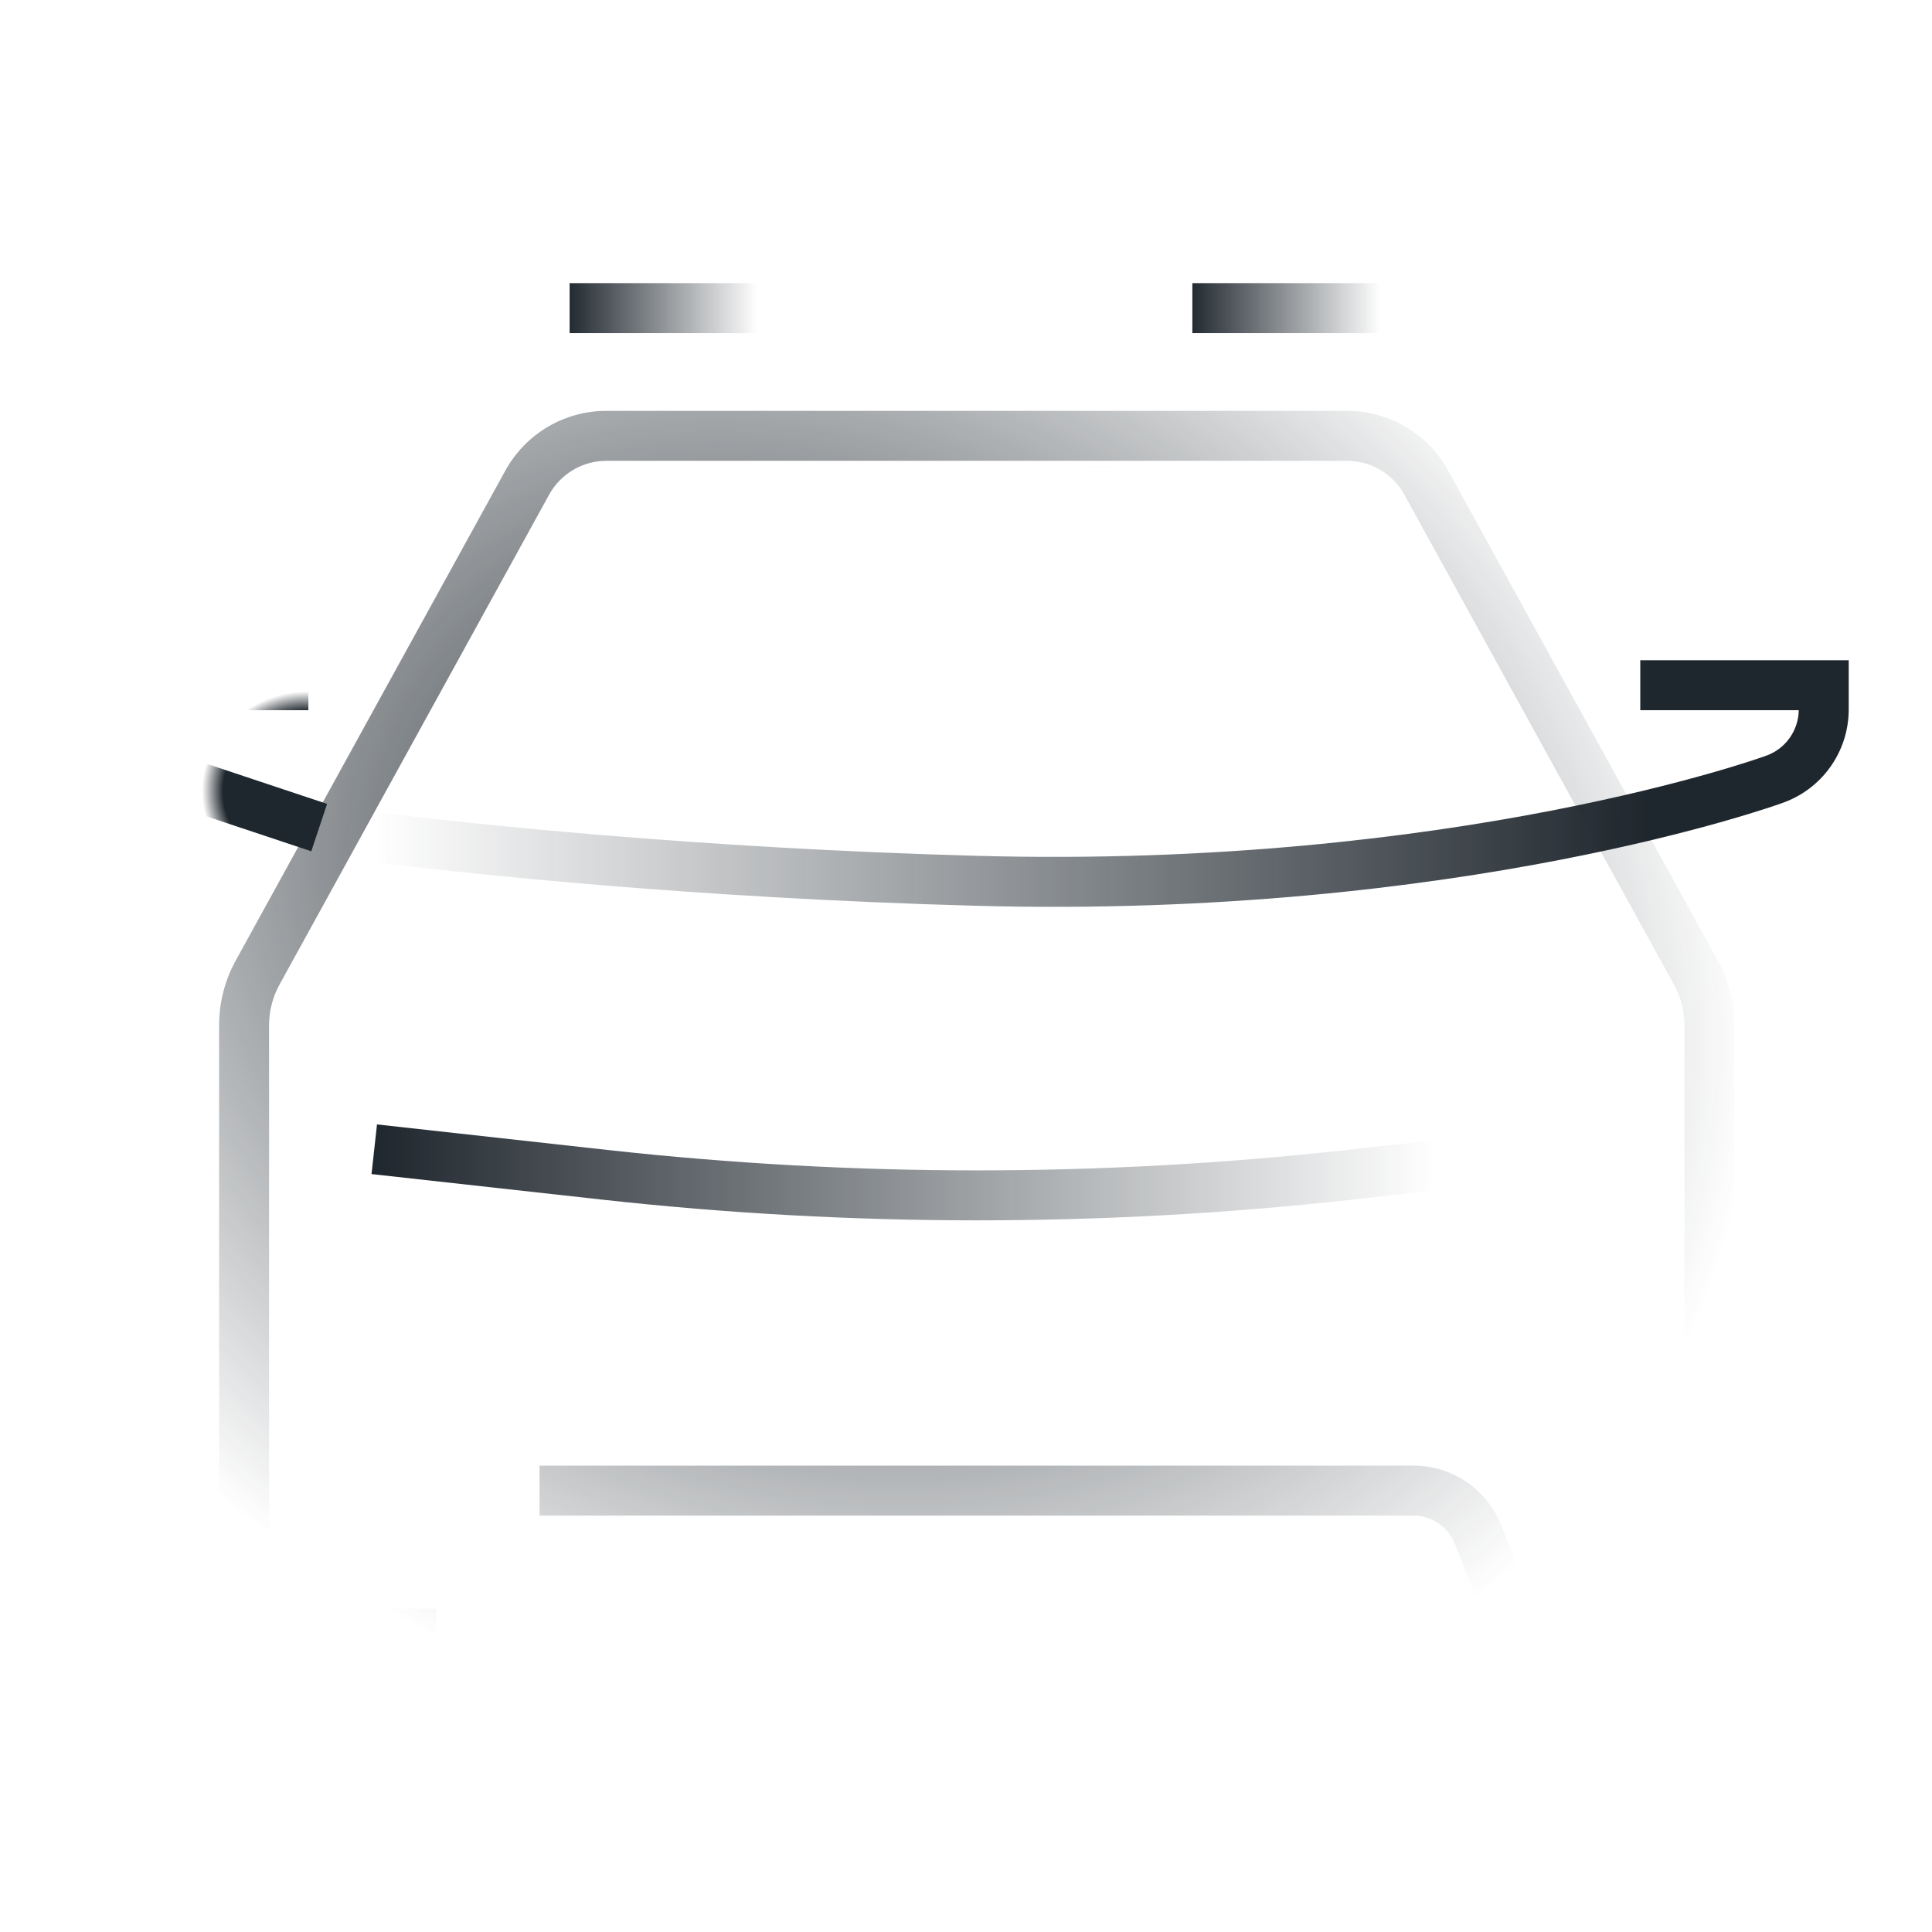
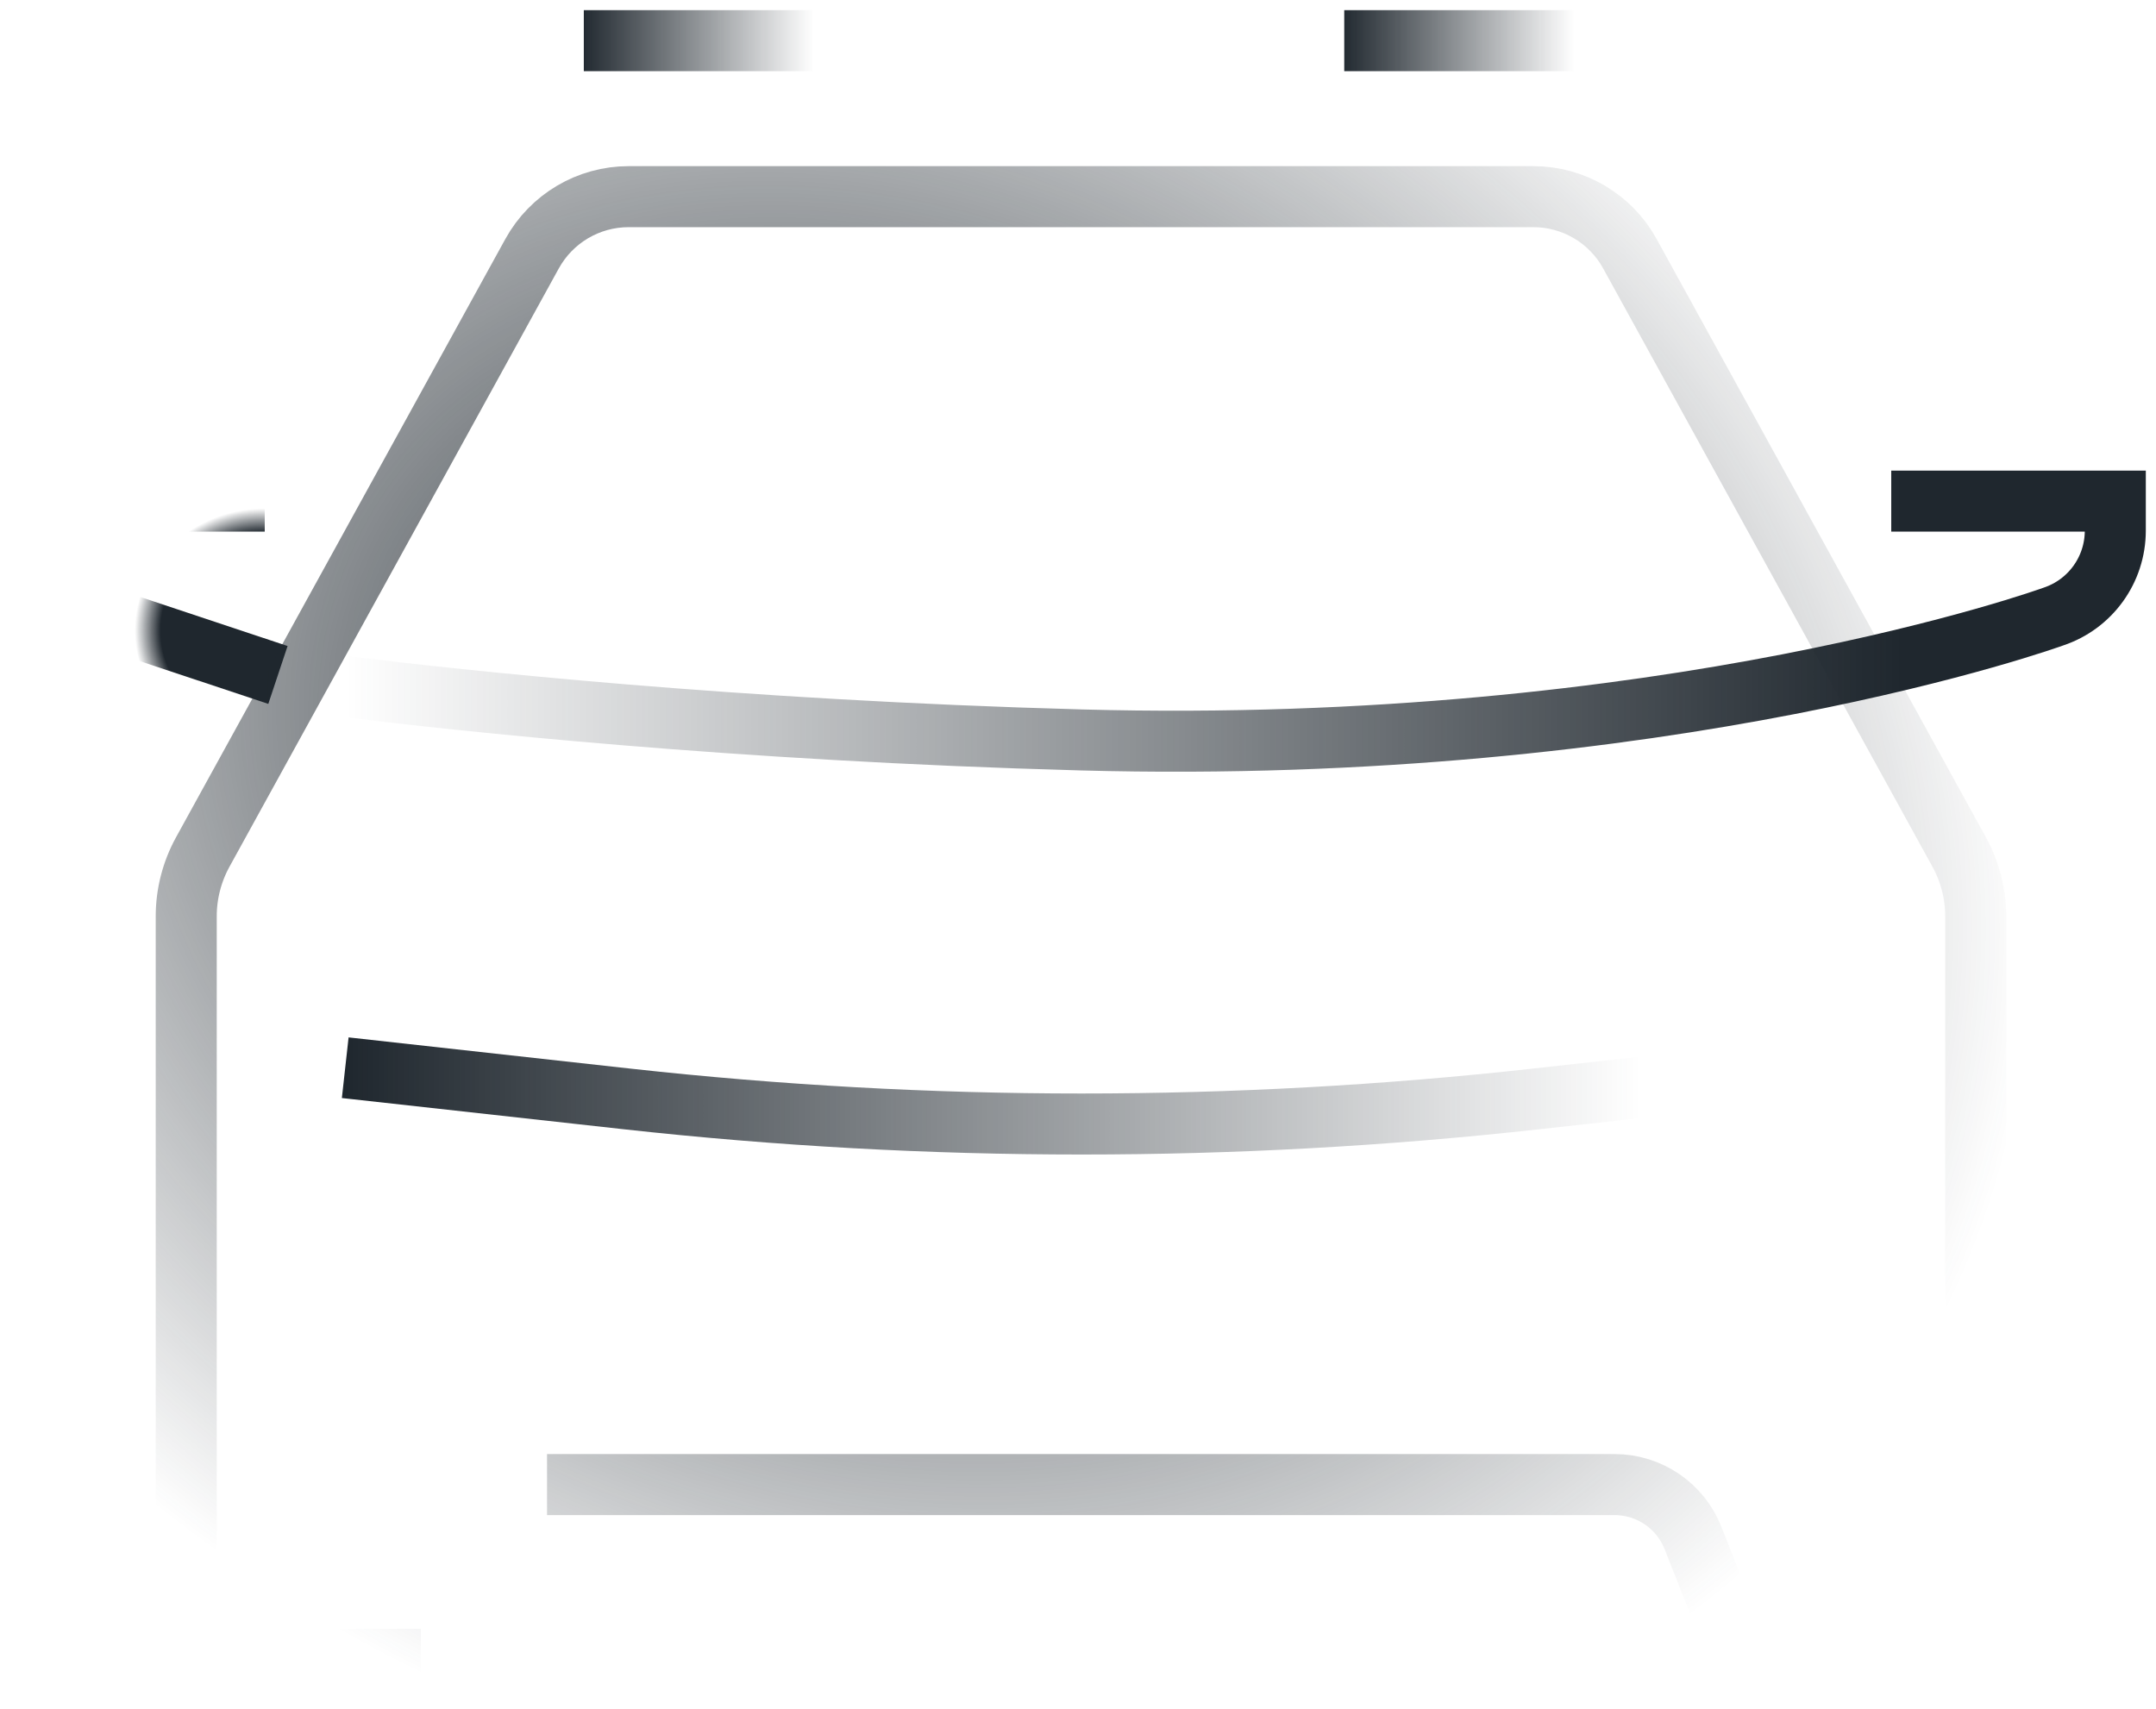
- <svg xmlns="http://www.w3.org/2000/svg" width="116" height="116" viewBox="0 0 116 116" fill="none">
-   <path fill-rule="evenodd" clip-rule="evenodd" d="M6 39.641H18.516V42.641H9C9.02 43.896 9.828 45 11.021 45.396L11.023 45.397L19.639 48.267L18.691 51.113L10.076 48.243C10.076 48.243 10.076 48.243 10.076 48.243C7.64 47.435 6 45.158 6 42.594V39.641Z" fill="url(#paint0_angular_5884_16958)" />
-   <path fill-rule="evenodd" clip-rule="evenodd" d="M22.636 67.512L36.513 69.049C36.513 69.049 36.513 69.049 36.513 69.049C43.87 69.861 51.268 70.271 58.669 70.271C66.075 70.271 73.472 69.865 80.833 69.049L94.706 67.512L95.037 70.493L81.164 72.031C73.692 72.859 66.185 73.271 58.669 73.271C51.157 73.271 43.65 72.855 36.184 72.031L22.306 70.493L22.636 67.512Z" fill="url(#paint1_linear_5884_16958)" />
-   <path fill-rule="evenodd" clip-rule="evenodd" d="M45.698 20H34.202V17H45.698V20Z" fill="url(#paint2_linear_5884_16958)" />
-   <path fill-rule="evenodd" clip-rule="evenodd" d="M83.091 20H71.591V17H83.091V20Z" fill="url(#paint3_linear_5884_16958)" />
-   <path fill-rule="evenodd" clip-rule="evenodd" d="M36.407 27.668C34.977 27.668 33.662 28.445 32.97 29.701L16.782 59.117C16.371 59.864 16.155 60.704 16.155 61.553V96.593H26.191V99.593H13.155V61.553C13.155 60.197 13.499 58.86 14.154 57.67L30.343 28.252C31.561 26.042 33.881 24.668 36.407 24.668H80.883C83.406 24.668 85.732 26.04 86.948 28.253M86.949 28.255L103.136 57.67C103.791 58.859 104.135 60.193 104.135 61.553V99.593H90.07L87.34 92.676C86.94 91.663 85.964 90.999 84.874 90.999H32.394V87.999H84.874C87.196 87.999 89.278 89.415 90.13 91.574L92.111 96.593H101.135V61.553C101.135 60.7 100.92 59.865 100.508 59.117L84.319 29.7L84.319 29.698C83.632 28.447 82.315 27.668 80.883 27.668H36.407" fill="url(#paint4_angular_5884_16958)" />
-   <path fill-rule="evenodd" clip-rule="evenodd" d="M108 42.641H98.484V39.641H111V42.594C111 45.152 109.369 47.423 106.943 48.237L106.898 48.253C106.857 48.267 106.799 48.288 106.722 48.315C106.569 48.367 106.344 48.443 106.05 48.539C105.461 48.73 104.594 49.001 103.466 49.321C101.21 49.962 97.909 50.804 93.7 51.62C85.282 53.252 73.225 54.781 58.624 54.385C41.539 53.921 27.874 52.436 22.314 51.752L22.681 48.775C28.177 49.451 41.743 50.925 58.705 51.386C73.054 51.776 84.891 50.272 93.129 48.675C97.248 47.876 100.466 47.054 102.646 46.435C103.737 46.125 104.568 45.866 105.122 45.686C105.399 45.596 105.607 45.526 105.744 45.478C105.813 45.455 105.863 45.437 105.896 45.425L105.931 45.413L105.939 45.41L105.94 45.41L105.959 45.403L105.98 45.396C107.172 45 107.98 43.896 108 42.641Z" fill="url(#paint5_linear_5884_16958)" />
+ <svg xmlns="http://www.w3.org/2000/svg" width="106" height="84" viewBox="0 0 106 84" fill="none">
+   <path d="M13.016 24.641H2V26.094C2 28.013 3.226 29.715 5.048 30.32L13.665 33.19" stroke="url(#paint0_angular_6111_16986)" stroke-width="3" stroke-miterlimit="10" />
+   <path d="M89.373 52.503L75.5 54.04C68.084 54.862 60.632 55.271 53.171 55.271C45.714 55.271 38.262 54.858 30.85 54.04L16.973 52.503" stroke="url(#paint1_linear_6111_16986)" stroke-width="3" stroke-miterlimit="10" />
+   <path d="M28.703 2H40.199" stroke="url(#paint2_linear_6111_16986)" stroke-width="3" stroke-miterlimit="10" />
+   <path d="M66.09 2H77.59" stroke="url(#paint3_linear_6111_16986)" stroke-width="3" stroke-miterlimit="10" />
+   <path d="M20.692 81.595H9.156V45.055C9.156 43.953 9.436 42.864 9.969 41.895L26.158 12.478C27.113 10.745 28.931 9.67 30.908 9.67H75.385C77.362 9.67 79.184 10.745 80.135 12.478L96.323 41.895C96.856 42.864 97.136 43.948 97.136 45.055V81.595H85.601H85.592L83.237 75.627C82.61 74.041 81.082 73.001 79.375 73.001H26.895" stroke="url(#paint4_angular_6111_16986)" stroke-width="3" stroke-miterlimit="10" />
+   <path d="M92.983 24.641H103.999V26.094C103.999 28.013 102.772 29.715 100.95 30.32C100.95 30.32 82.114 37.172 53.163 36.385C36.139 35.923 22.524 34.443 16.996 33.764" stroke="url(#paint5_linear_6111_16986)" stroke-width="3" stroke-miterlimit="10" />
  <defs>
-     <radialGradient id="paint0_angular_5884_16958" cx="0" cy="0" r="1" gradientUnits="userSpaceOnUse" gradientTransform="translate(18.5 47.5) rotate(-90) scale(6 6.37378)">
+     <radialGradient id="paint0_angular_6111_16986" cx="0" cy="0" r="1" gradientUnits="userSpaceOnUse" gradientTransform="translate(13 31) rotate(-90) scale(6 6.37378)">
      <stop offset="0.283" stop-color="#1F272E" />
      <stop offset="0.8" stop-color="#1F272E" />
      <stop offset="1" stop-color="#1F272E" stop-opacity="0" />
    </radialGradient>
-     <linearGradient id="paint1_linear_5884_16958" x1="86.134" y1="71.666" x2="22.473" y2="71.666" gradientUnits="userSpaceOnUse">
+     <linearGradient id="paint1_linear_6111_16986" x1="80.636" y1="55.166" x2="16.975" y2="55.166" gradientUnits="userSpaceOnUse">
      <stop stop-color="#1F272E" stop-opacity="0" />
      <stop offset="1" stop-color="#1F272E" />
    </linearGradient>
-     <linearGradient id="paint2_linear_5884_16958" x1="34" y1="18.5" x2="45.5" y2="18.5" gradientUnits="userSpaceOnUse">
+     <linearGradient id="paint2_linear_6111_16986" x1="28.501" y1="2" x2="40.001" y2="2" gradientUnits="userSpaceOnUse">
      <stop stop-color="#1F272E" />
      <stop offset="1" stop-color="#1F272E" stop-opacity="0" />
    </linearGradient>
-     <linearGradient id="paint3_linear_5884_16958" x1="71.389" y1="18.5" x2="82.894" y2="18.5" gradientUnits="userSpaceOnUse">
+     <linearGradient id="paint3_linear_6111_16986" x1="65.888" y1="2" x2="77.392" y2="2" gradientUnits="userSpaceOnUse">
      <stop stop-color="#1F272E" />
      <stop offset="1" stop-color="#1F272E" stop-opacity="0" />
    </linearGradient>
-     <radialGradient id="paint4_angular_5884_16958" cx="0" cy="0" r="1" gradientUnits="userSpaceOnUse" gradientTransform="translate(48.0005 54.998) rotate(116.301) scale(48.5232 59.3544)">
+     <radialGradient id="paint4_angular_6111_16986" cx="0" cy="0" r="1" gradientUnits="userSpaceOnUse" gradientTransform="translate(42.502 38.5) rotate(116.301) scale(48.5232 59.3544)">
      <stop stop-color="#1F272E" />
      <stop offset="1" stop-color="#1F272E" stop-opacity="0" />
    </radialGradient>
-     <linearGradient id="paint5_linear_5884_16958" x1="99.001" y1="52.5" x2="22.5" y2="52.5" gradientUnits="userSpaceOnUse">
+     <linearGradient id="paint5_linear_6111_16986" x1="93.499" y1="36" x2="16.999" y2="36" gradientUnits="userSpaceOnUse">
      <stop stop-color="#1F272E" />
      <stop offset="1" stop-color="#1F272E" stop-opacity="0" />
    </linearGradient>
  </defs>
</svg>
